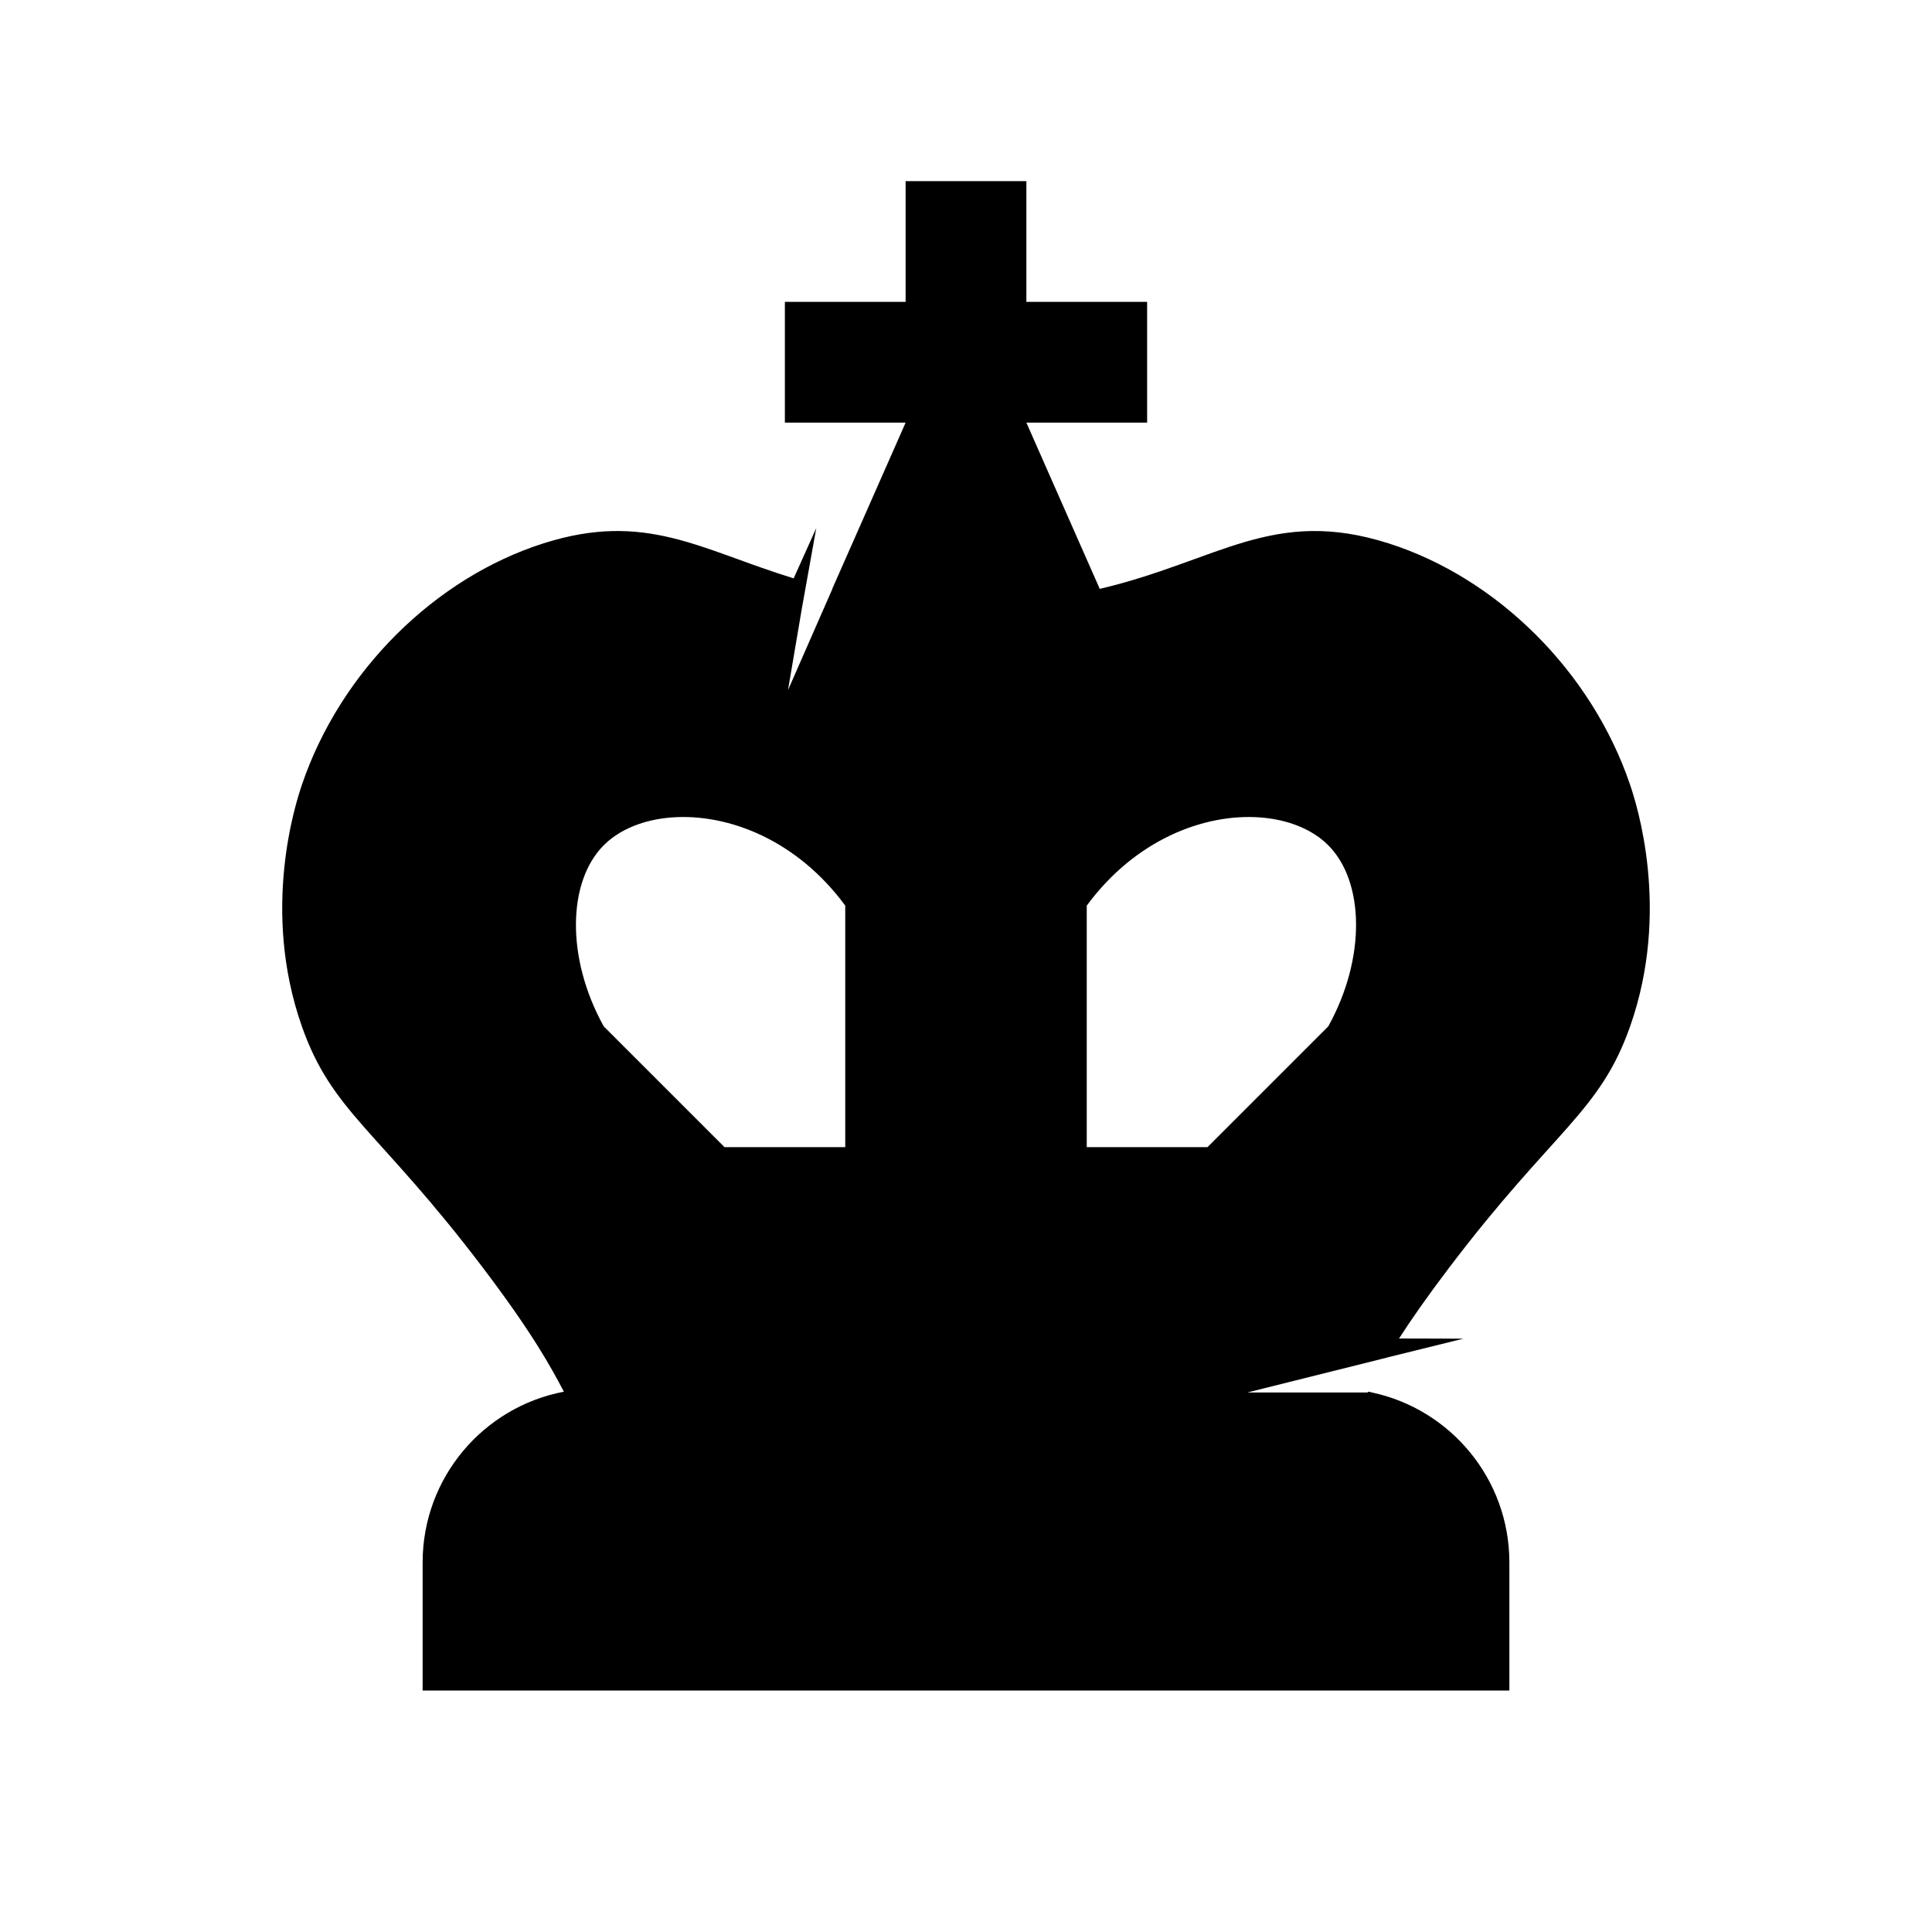
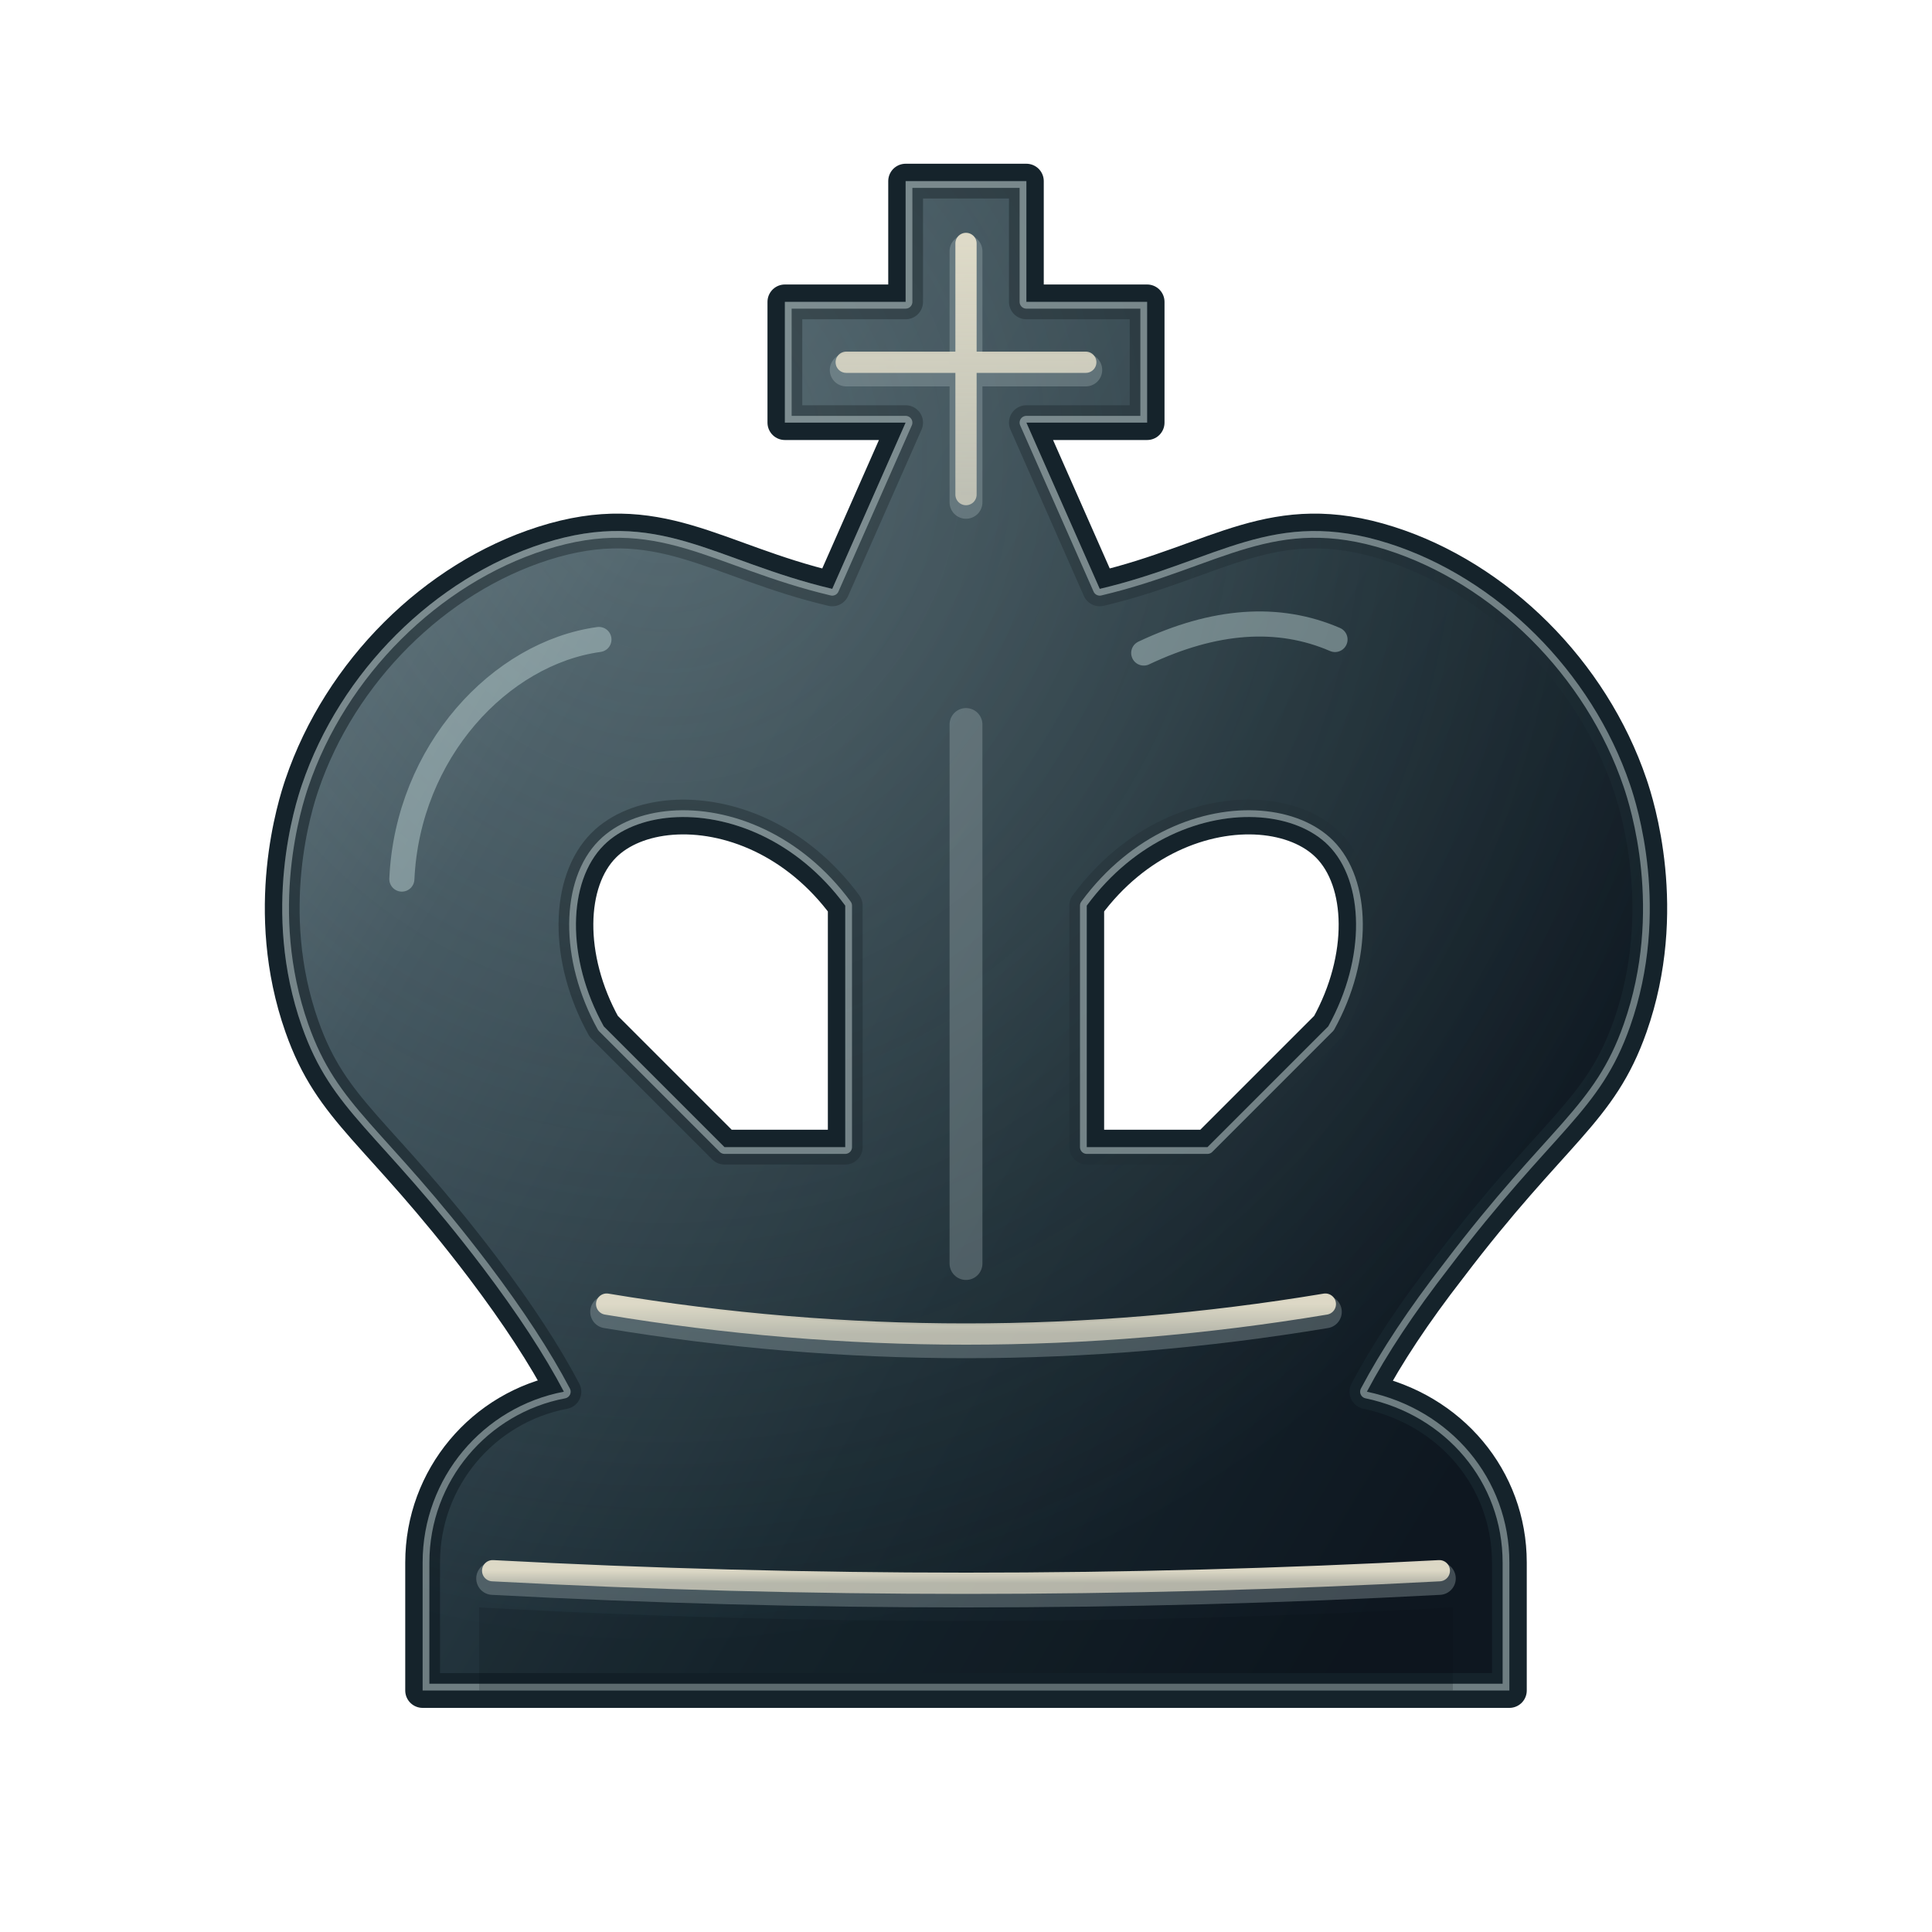
- <svg xmlns="http://www.w3.org/2000/svg" viewBox="0 0 1000 1000" x="0px" y="0px">
+ <svg xmlns="http://www.w3.org/2000/svg" viewBox="0 0 1000 1000" role="img" aria-labelledby="sculpted-bk-title sculpted-bk-desc">
  <defs>
-     <style>.cls-1{fill:none;}.cls-2{clip-path:url(#a);}</style>
-     <clipPath id="a">
-       <rect class="cls-1" x="-4467.87" y="-868.09" width="937.5" height="937.5" />
+     <linearGradient id="sculpted-bk-body" x1="0" y1="0" x2="1" y2="0.65">
+       <stop offset="0" stop-color="#61747c" />
+       <stop offset=".3" stop-color="#334650" />
+       <stop offset=".68" stop-color="#182830" />
+       <stop offset="1" stop-color="#0e1720" />
+     </linearGradient>
+     <radialGradient id="sculpted-bk-light" cx=".28" cy=".18" r=".8">
+       <stop stop-color="#c3d9d9" stop-opacity=".25" />
+       <stop offset="1" stop-color="#c3d9d9" stop-opacity="0" />
+     </radialGradient>
+     <linearGradient id="sculpted-bk-groove" x1="0" y1="0" x2="0" y2="1">
+       <stop stop-color="#e4dfcb" stop-opacity=".95" />
+       <stop offset="1" stop-color="#e4dfcb" stop-opacity=".7" />
+     </linearGradient>
+     <clipPath id="sculpted-bk-clip">
+       <path d="M843.75 531.25C864.86 471.29 847.13 416.21 843.75 406.25C823.84 347.52 774.92 299.14 718.75 281.25C658.97 262.21 630.68 290.29 569.23 304.8L531.25 218.75H593.75V156.25H531.25V93.75H468.75V156.25H406.25V218.75H468.75L430.77 304.8C369.32 290.29 341.03 262.21 281.25 281.25C225.08 299.14 176.16 347.52 156.25 406.25C152.87 416.21 135.14 471.29 156.25 531.25C171.97 575.9 195.57 584.47 250 656.25Q277 692 291.87 720.34C250.23 728.23 218.75 764.81 218.75 808.75V875H781.25V808.75C781.25 765.53 750.79 729.43 707.5 720.34Q723 691 750 656.25C804.43 584.47 828.03 575.9 843.75 531.25ZM437.5 593.75H375L312.5 531.25C292.8 495.75 293.82 456.21 312.5 437.5C328.94 421.03 362.46 417.29 394.31 432.43C409.83 439.82 424.95 451.69 437.5 468.75ZM687.5 531.25L625 593.75H562.5V468.75C575.05 451.69 590.17 439.82 605.69 432.43C637.54 417.29 671.06 421.03 687.5 437.5C706.18 456.21 707.2 495.75 687.5 531.25Z" />
    </clipPath>
  </defs>
-   <g>
-     <path d="M710.16,720.75h-2.25c.07-.13,.15-.27,.22-.41,.68,.13,1.36,.27,2.03,.41Z" />
-     <path d="M442.72,277.73l-11.88,27.09s-.05-.01-.07-.02c3.98-9.02,7.97-18.05,11.95-27.07Z" />
-     <path d="M710.16,720.75h-2.25c.07-.13,.15-.27,.22-.41,.68,.13,1.36,.27,2.03,.41Z" />
-     <path d="M442.72,277.73l-11.88,27.09s-.05-.01-.07-.02c3.98-9.02,7.97-18.05,11.95-27.07Z" />
+   <path d="M843.75 531.25C864.86 471.29 847.13 416.21 843.75 406.25C823.84 347.52 774.92 299.14 718.75 281.25C658.97 262.21 630.68 290.29 569.23 304.8L531.25 218.75H593.75V156.25H531.25V93.75H468.75V156.25H406.25V218.75H468.75L430.77 304.8C369.32 290.29 341.03 262.21 281.25 281.25C225.08 299.14 176.16 347.52 156.25 406.25C152.87 416.21 135.14 471.29 156.25 531.25C171.97 575.9 195.57 584.47 250 656.25Q277 692 291.87 720.34C250.23 728.23 218.75 764.81 218.75 808.75V875H781.25V808.75C781.25 765.53 750.79 729.43 707.5 720.34Q723 691 750 656.25C804.43 584.47 828.03 575.9 843.75 531.25ZM437.5 593.75H375L312.5 531.25C292.8 495.75 293.82 456.21 312.5 437.5C328.94 421.03 362.46 417.29 394.31 432.43C409.83 439.82 424.95 451.69 437.5 468.75ZM687.5 531.25L625 593.75H562.5V468.75C575.05 451.69 590.17 439.82 605.69 432.43C637.54 417.29 671.06 421.03 687.5 437.5C706.18 456.21 707.2 495.75 687.5 531.25Z" fill="url(#sculpted-bk-body)" stroke="#15232b" stroke-width="18" stroke-linejoin="round" />
+   <g clip-path="url(#sculpted-bk-clip)">
+     <path d="M843.75 531.25C864.86 471.29 847.13 416.21 843.75 406.25C823.84 347.52 774.92 299.14 718.75 281.25C658.97 262.21 630.68 290.29 569.23 304.8L531.25 218.75H593.75V156.25H531.25V93.75H468.75V156.25H406.25V218.75H468.75L430.77 304.8C369.32 290.29 341.03 262.21 281.25 281.25C225.08 299.14 176.16 347.52 156.25 406.25C152.87 416.21 135.14 471.29 156.25 531.25C171.97 575.9 195.57 584.47 250 656.25Q277 692 291.87 720.34C250.23 728.23 218.75 764.81 218.75 808.75V875H781.25V808.75C781.25 765.53 750.79 729.43 707.5 720.34Q723 691 750 656.25C804.43 584.47 828.03 575.9 843.75 531.25ZM437.5 593.75H375L312.5 531.25C292.8 495.75 293.82 456.21 312.5 437.5C328.94 421.03 362.46 417.29 394.31 432.43C409.83 439.82 424.95 451.69 437.5 468.75ZM687.5 531.25L625 593.75H562.5V468.75C575.05 451.69 590.17 439.82 605.69 432.43C637.54 417.29 671.06 421.03 687.5 437.5C706.18 456.21 707.2 495.75 687.5 531.25Z" fill="url(#sculpted-bk-light)" />
+     <path d="M843.75 531.25C864.86 471.29 847.13 416.21 843.75 406.25C823.84 347.52 774.92 299.14 718.75 281.25C658.97 262.21 630.68 290.29 569.23 304.8L531.25 218.75H593.75V156.25H531.25V93.75H468.75V156.25H406.25V218.75H468.75L430.77 304.8C369.32 290.29 341.03 262.21 281.25 281.25C225.08 299.14 176.16 347.52 156.25 406.25C152.87 416.21 135.14 471.29 156.25 531.25C171.97 575.9 195.57 584.47 250 656.25Q277 692 291.87 720.34C250.23 728.23 218.75 764.81 218.75 808.75V875H781.25V808.75C781.25 765.53 750.79 729.43 707.5 720.34Q723 691 750 656.25C804.43 584.47 828.03 575.9 843.75 531.25ZM437.5 593.75H375L312.5 531.25C292.8 495.75 293.82 456.21 312.5 437.5C328.94 421.03 362.46 417.29 394.31 432.43C409.83 439.82 424.95 451.69 437.5 468.75ZM687.5 531.25L625 593.75H562.5V468.75C575.05 451.69 590.17 439.82 605.69 432.43C637.54 417.29 671.06 421.03 687.5 437.5C706.18 456.21 707.2 495.75 687.5 531.25Z" fill="none" stroke="#aebebf" stroke-width="7" stroke-linejoin="round" opacity=".58" />
+     <path d="M248 832Q500 846 752 832V882H248Z" fill="#050b11" opacity=".17" />
+     <g fill="none" stroke="#aebebf" stroke-width="17" stroke-linecap="round" stroke-linejoin="round" opacity=".32" transform="translate(0 4)">
+       <path d="M500 126V256M438 187.5H562" />
+       <path d="M314 675Q500 706 686 675" />
+       <path d="M500 371V650" />
+       <path d="M255 813Q500 826 745 813" />
+     </g>
+     <g fill="none" stroke="url(#sculpted-bk-groove)" stroke-width="11" stroke-linecap="round" stroke-linejoin="round">
+       <path d="M500 126V256M438 187.5H562" />
+       <path d="M314 675Q500 706 686 675" />
+       <path d="M500 371V650" />
+       <path d="M255 813Q500 826 745 813" />
+     </g>
+     <path d="M208 455C211 389 259 338 310 331M592 338Q647 312 691 331" fill="none" stroke="#c3d9d9" stroke-width="13" stroke-linecap="round" opacity=".45" />
  </g>
-   <path d="M843.75,531.25c21.11-59.96,3.38-115.04,0-125-19.91-58.73-68.83-107.11-125-125-59.78-19.04-88.07,9.08-149.52,23.55-12.66-28.68-25.32-57.37-37.98-86.05h62.5v-62.5h-62.5v-62.5h-62.5v62.5h-62.5v62.5h62.5c-8.68,19.66-17.35,39.32-26.03,58.98l-11.88,27.09-22.97,52.37,7.16-42.19,7.47-41.67-11.7,26.03c-48.4-14.87-76.64-34.96-129.55-18.11-56.17,17.89-105.09,66.27-125,125-3.38,9.96-21.11,65.04,0,125,15.72,44.65,39.32,53.22,93.75,125,25.86,34.1,35.27,51.6,41.87,64.09-41.64,7.89-73.12,44.47-73.12,88.41v66.25H781.25v-66.25c0-43.22-30.46-79.32-71.09-88h-64.53l8-2,64.38-16.09s.02-.03,.02-.04l39.39-9.73-33.28-.09c6.18-9.6,14.4-21.45,25.86-36.55,54.43-71.78,78.03-80.35,93.75-125Zm-406.25,62.5h-62.5c-20.83-20.83-41.67-41.67-62.5-62.5-19.7-35.5-18.68-75.04,0-93.75,16.44-16.47,49.96-20.21,81.81-5.07,15.52,7.39,30.64,19.26,43.19,36.32v125Zm250-62.5c-20.83,20.83-41.67,41.67-62.5,62.5h-62.5v-125c12.55-17.06,27.67-28.93,43.19-36.32,31.85-15.14,65.37-11.4,81.81,5.07,18.68,18.71,19.7,58.25,0,93.75Z" />
</svg>
